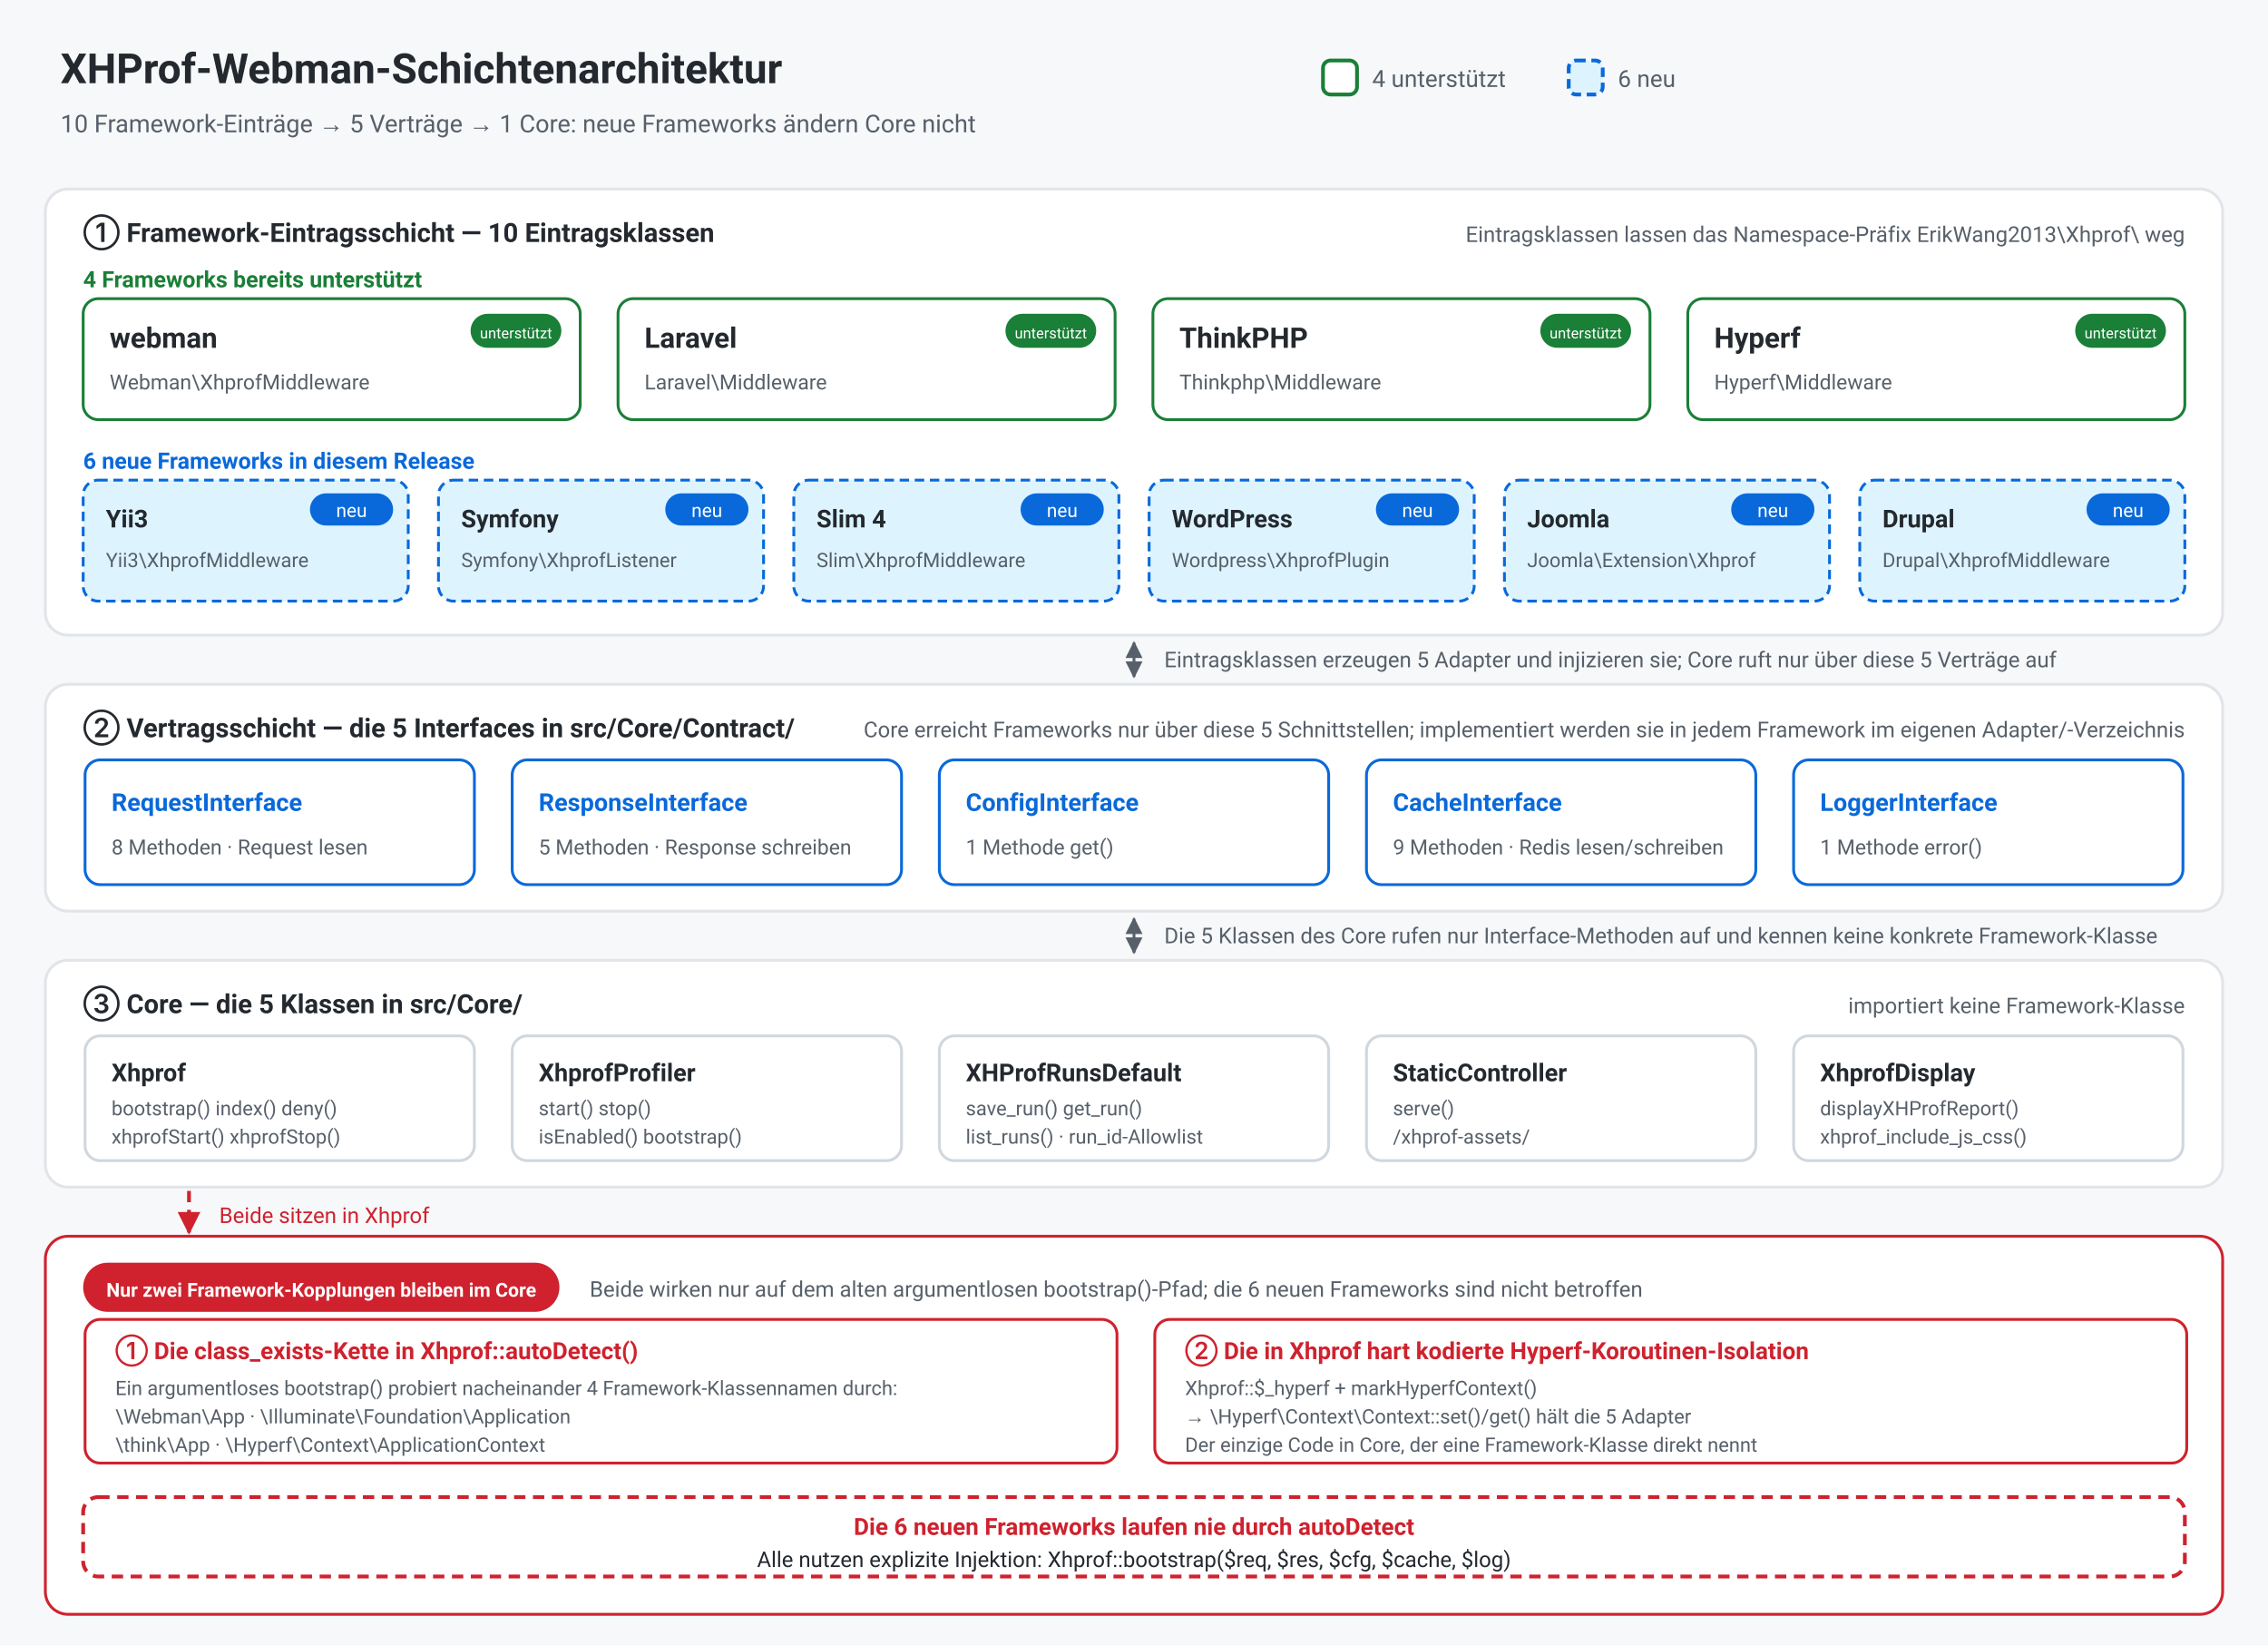
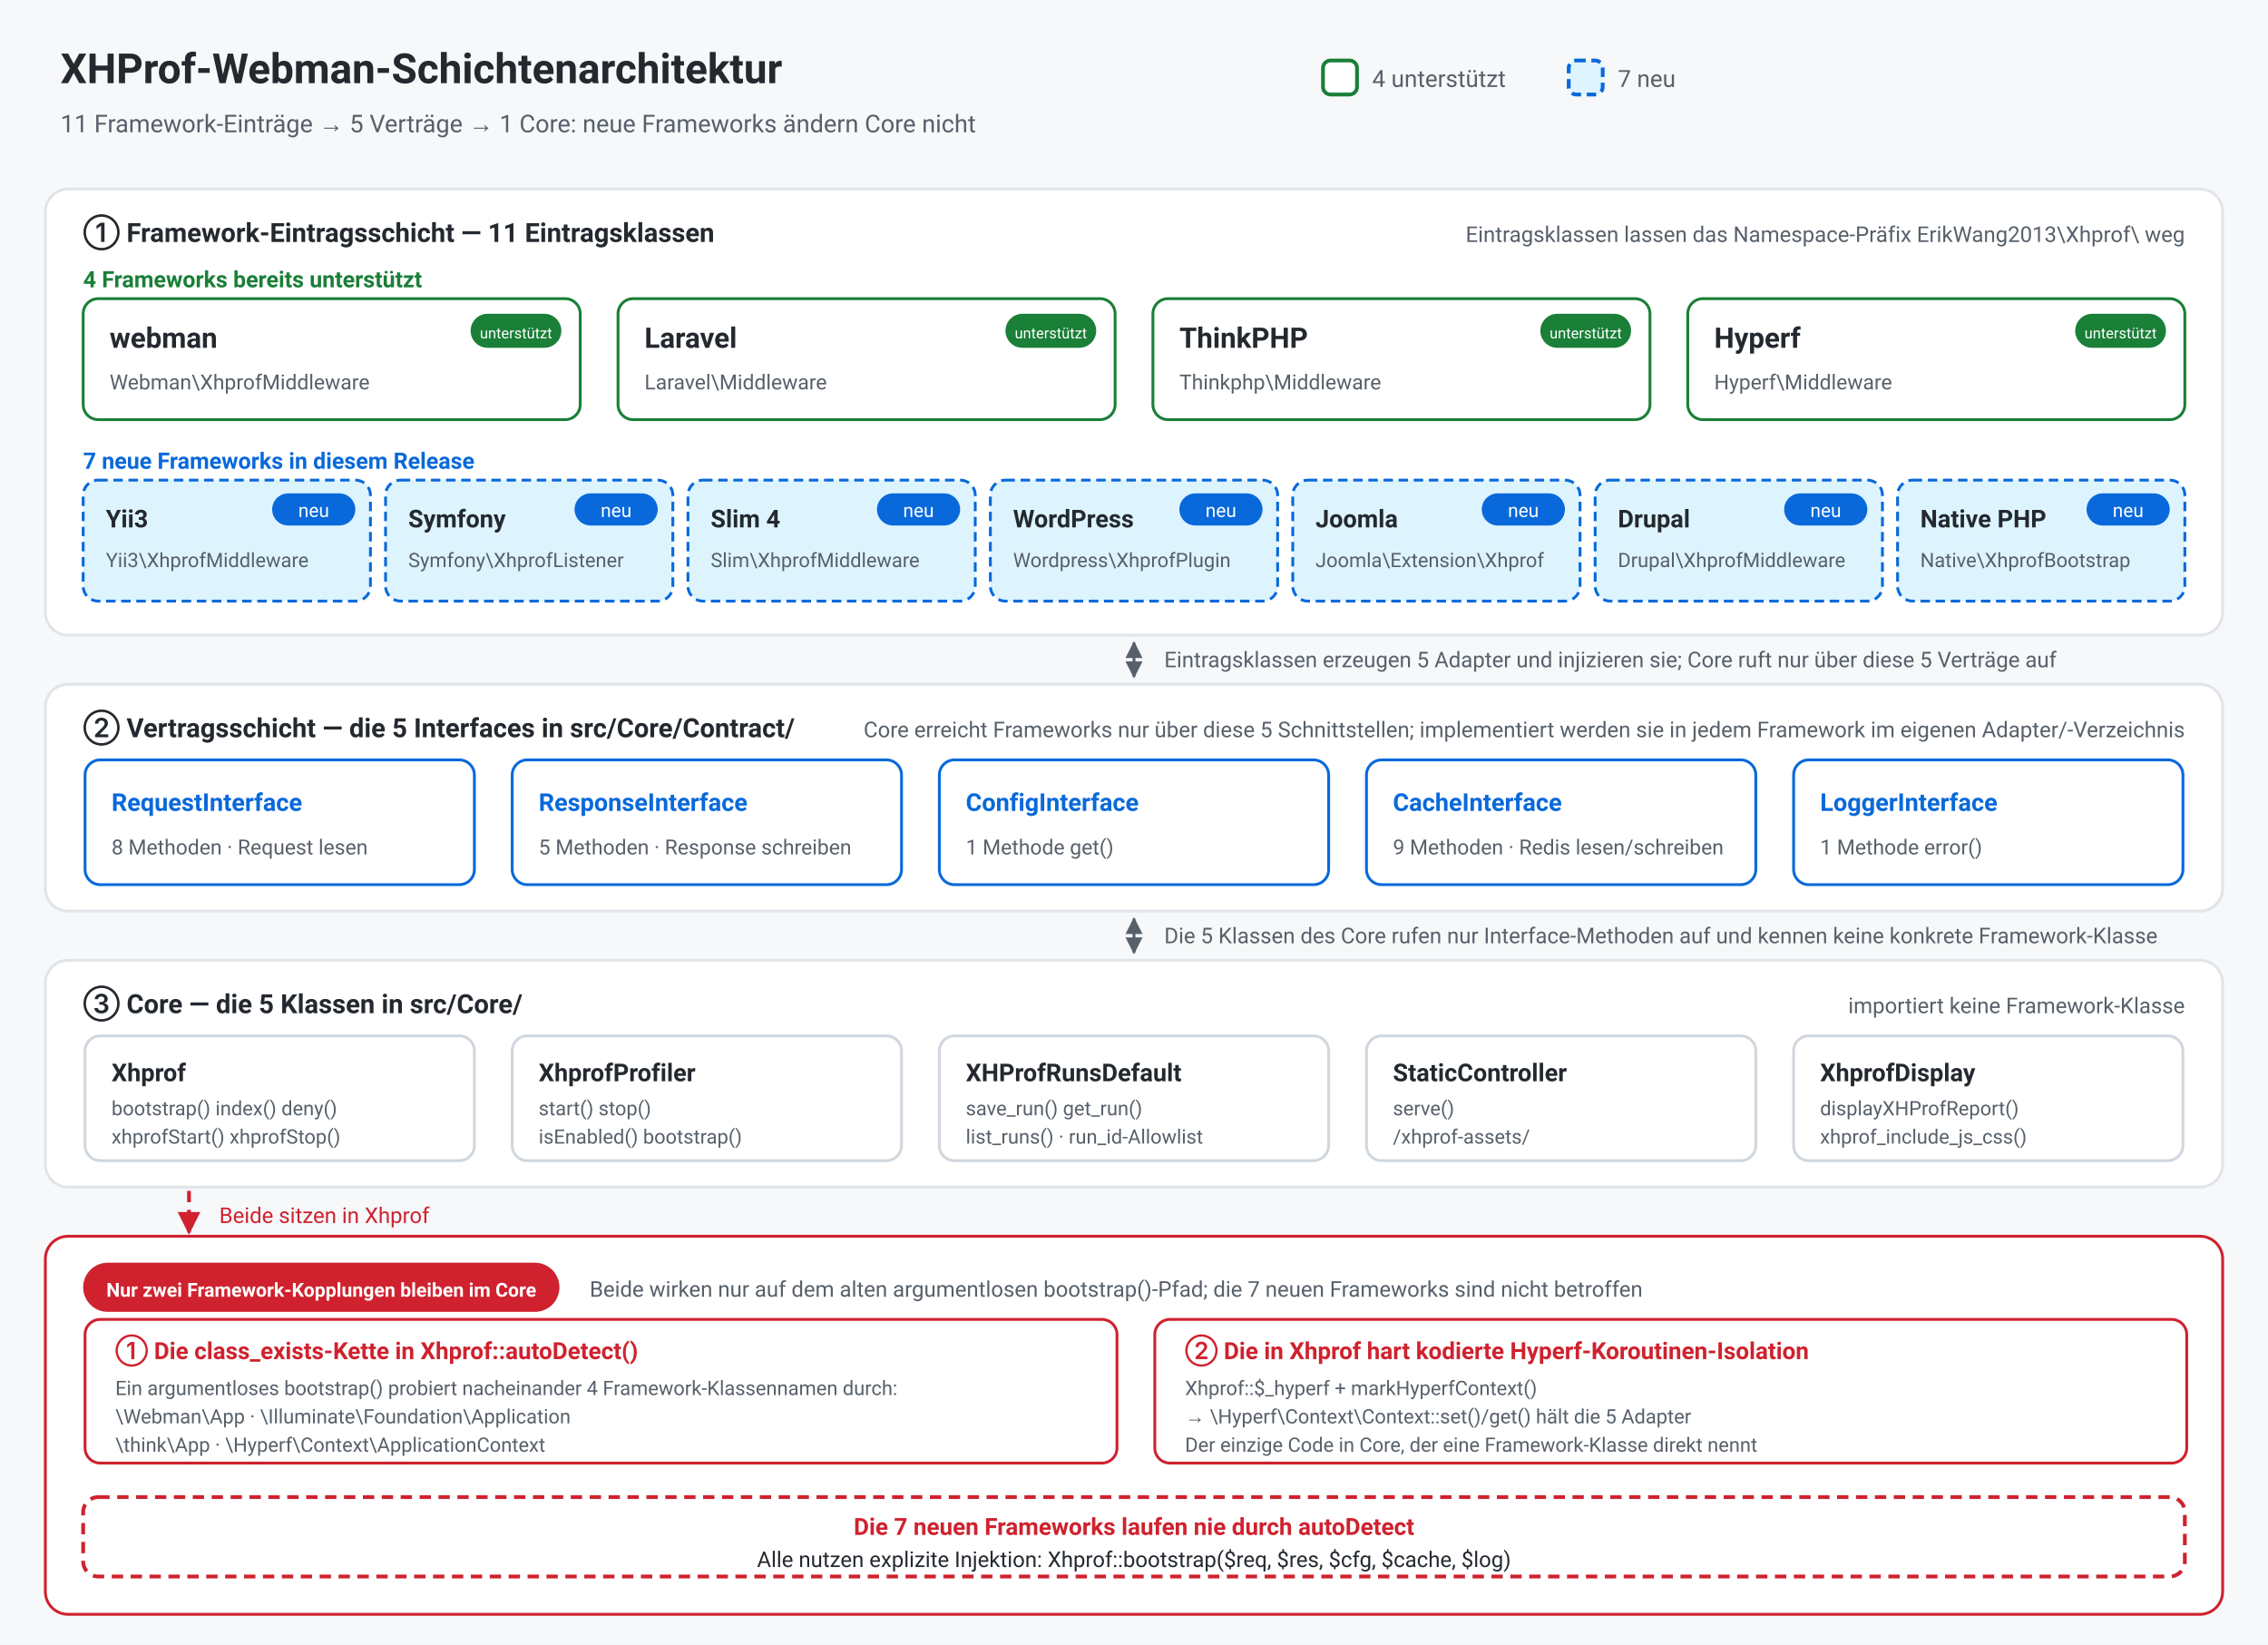
<svg xmlns="http://www.w3.org/2000/svg" viewBox="0 0 1200 870" width="1200" height="870" role="img" font-family="-apple-system, BlinkMacSystemFont, &quot;Segoe UI&quot;, Roboto, &quot;Helvetica Neue&quot;, Arial, &quot;Noto Sans SC&quot;, &quot;PingFang SC&quot;, &quot;Microsoft YaHei&quot;, sans-serif">
  <defs>
    <marker id="arrow" viewBox="0 0 10 10" refX="9" refY="5" markerWidth="6" markerHeight="6" orient="auto-start-reverse">
      <path d="M0,0 L10,5 L0,10 z" fill="#57606a" />
    </marker>
    <marker id="arrow-red" viewBox="0 0 10 10" refX="9" refY="5" markerWidth="6" markerHeight="6" orient="auto-start-reverse">
      <path d="M0,0 L10,5 L0,10 z" fill="#cf222e" />
    </marker>
  </defs>
  <rect x="0" y="0" width="1200" height="870" fill="#f6f8fa" />
  <text x="32" y="44" font-size="22" font-weight="700" fill="#24292f">XHProf-Webman-Schichtenarchitektur</text>
-   <text x="32" y="70" font-size="13" fill="#57606a">10 Framework-Einträge → 5 Verträge → 1 Core: neue Frameworks ändern Core nicht</text>
+   <text x="32" y="70" font-size="13" fill="#57606a">11 Framework-Einträge → 5 Verträge → 1 Core: neue Frameworks ändern Core nicht</text>
  <rect x="700" y="32" width="18" height="18" rx="4" fill="#ffffff" stroke="#1a7f37" stroke-width="2" />
  <text x="726" y="46" font-size="12.5" fill="#57606a">4 unterstützt</text>
  <rect x="830" y="32" width="18" height="18" rx="4" fill="#ddf4ff" stroke="#0969da" stroke-width="2" stroke-dasharray="5 3" />
-   <text x="856" y="46" font-size="12.5" fill="#57606a">6 neu</text>
+   <text x="856" y="46" font-size="12.5" fill="#57606a">7 neu</text>
  <rect x="24" y="100" width="1152" height="236" rx="12" fill="#ffffff" stroke="#e1e4e8" stroke-width="1.5" />
-   <text x="44" y="128" font-size="14" font-weight="600" fill="#24292f">① Framework-Eintragsschicht — 10 Eintragsklassen</text>
+   <text x="44" y="128" font-size="14" font-weight="600" fill="#24292f">① Framework-Eintragsschicht — 11 Eintragsklassen</text>
  <text x="1156" y="128" font-size="11.5" fill="#57606a" text-anchor="end">Eintragsklassen lassen das Namespace-Präfix ErikWang2013\Xhprof\ weg</text>
  <text x="44" y="152" font-size="12" font-weight="600" fill="#1a7f37">4 Frameworks bereits unterstützt</text>
  <rect x="44" y="158" width="263" height="64" rx="8" fill="#ffffff" stroke="#1a7f37" stroke-width="1.5" />
  <text x="58" y="184" font-size="15" font-weight="600" fill="#24292f">webman</text>
  <text x="58" y="206" font-size="11" fill="#57606a">Webman\XhprofMiddleware</text>
  <rect x="249" y="166" width="48" height="18" rx="9" fill="#1a7f37" />
  <text x="273" y="179" font-size="7.89" fill="#ffffff" text-anchor="middle">unterstützt</text>
  <rect x="327" y="158" width="263" height="64" rx="8" fill="#ffffff" stroke="#1a7f37" stroke-width="1.5" />
  <text x="341" y="184" font-size="15" font-weight="600" fill="#24292f">Laravel</text>
  <text x="341" y="206" font-size="11" fill="#57606a">Laravel\Middleware</text>
  <rect x="532" y="166" width="48" height="18" rx="9" fill="#1a7f37" />
  <text x="556" y="179" font-size="7.89" fill="#ffffff" text-anchor="middle">unterstützt</text>
  <rect x="610" y="158" width="263" height="64" rx="8" fill="#ffffff" stroke="#1a7f37" stroke-width="1.5" />
  <text x="624" y="184" font-size="15" font-weight="600" fill="#24292f">ThinkPHP</text>
  <text x="624" y="206" font-size="11" fill="#57606a">Thinkphp\Middleware</text>
  <rect x="815" y="166" width="48" height="18" rx="9" fill="#1a7f37" />
  <text x="839" y="179" font-size="7.89" fill="#ffffff" text-anchor="middle">unterstützt</text>
  <rect x="893" y="158" width="263" height="64" rx="8" fill="#ffffff" stroke="#1a7f37" stroke-width="1.5" />
  <text x="907" y="184" font-size="15" font-weight="600" fill="#24292f">Hyperf</text>
  <text x="907" y="206" font-size="11" fill="#57606a">Hyperf\Middleware</text>
  <rect x="1098" y="166" width="48" height="18" rx="9" fill="#1a7f37" />
  <text x="1122" y="179" font-size="7.89" fill="#ffffff" text-anchor="middle">unterstützt</text>
-   <text x="44" y="248" font-size="12" font-weight="600" fill="#0969da">6 neue Frameworks in diesem Release</text>
-   <rect x="44" y="254" width="172" height="64" rx="8" fill="#ddf4ff" stroke="#0969da" stroke-width="1.5" stroke-dasharray="5 3" />
+   <text x="44" y="248" font-size="12" font-weight="600" fill="#0969da">7 neue Frameworks in diesem Release</text>
+   <rect x="44" y="254" width="152" height="64" rx="8" fill="#ddf4ff" stroke="#0969da" stroke-width="1.5" stroke-dasharray="5 3" />
  <text x="56" y="279" font-size="13" font-weight="600" fill="#24292f">Yii3</text>
  <text x="56" y="300" font-size="10.5" fill="#57606a">Yii3\XhprofMiddleware</text>
-   <rect x="164" y="261" width="44" height="17" rx="8.5" fill="#0969da" />
-   <text x="186" y="273.5" font-size="10" fill="#ffffff" text-anchor="middle">neu</text>
-   <rect x="232" y="254" width="172" height="64" rx="8" fill="#ddf4ff" stroke="#0969da" stroke-width="1.5" stroke-dasharray="5 3" />
-   <text x="244" y="279" font-size="13" font-weight="600" fill="#24292f">Symfony</text>
-   <text x="244" y="300" font-size="10.5" fill="#57606a">Symfony\XhprofListener</text>
-   <rect x="352" y="261" width="44" height="17" rx="8.5" fill="#0969da" />
-   <text x="374" y="273.5" font-size="10" fill="#ffffff" text-anchor="middle">neu</text>
-   <rect x="420" y="254" width="172" height="64" rx="8" fill="#ddf4ff" stroke="#0969da" stroke-width="1.5" stroke-dasharray="5 3" />
-   <text x="432" y="279" font-size="13" font-weight="600" fill="#24292f">Slim 4</text>
-   <text x="432" y="300" font-size="10.5" fill="#57606a">Slim\XhprofMiddleware</text>
-   <rect x="540" y="261" width="44" height="17" rx="8.5" fill="#0969da" />
-   <text x="562" y="273.5" font-size="10" fill="#ffffff" text-anchor="middle">neu</text>
-   <rect x="608" y="254" width="172" height="64" rx="8" fill="#ddf4ff" stroke="#0969da" stroke-width="1.5" stroke-dasharray="5 3" />
-   <text x="620" y="279" font-size="13" font-weight="600" fill="#24292f">WordPress</text>
-   <text x="620" y="300" font-size="10.5" fill="#57606a">Wordpress\XhprofPlugin</text>
-   <rect x="728" y="261" width="44" height="17" rx="8.5" fill="#0969da" />
-   <text x="750" y="273.5" font-size="10" fill="#ffffff" text-anchor="middle">neu</text>
-   <rect x="796" y="254" width="172" height="64" rx="8" fill="#ddf4ff" stroke="#0969da" stroke-width="1.5" stroke-dasharray="5 3" />
-   <text x="808" y="279" font-size="13" font-weight="600" fill="#24292f">Joomla</text>
-   <text x="808" y="300" font-size="10.5" fill="#57606a">Joomla\Extension\Xhprof</text>
-   <rect x="916" y="261" width="44" height="17" rx="8.5" fill="#0969da" />
-   <text x="938" y="273.5" font-size="10" fill="#ffffff" text-anchor="middle">neu</text>
-   <rect x="984" y="254" width="172" height="64" rx="8" fill="#ddf4ff" stroke="#0969da" stroke-width="1.5" stroke-dasharray="5 3" />
-   <text x="996" y="279" font-size="13" font-weight="600" fill="#24292f">Drupal</text>
-   <text x="996" y="300" font-size="10.5" fill="#57606a">Drupal\XhprofMiddleware</text>
-   <rect x="1104" y="261" width="44" height="17" rx="8.5" fill="#0969da" />
-   <text x="1126" y="273.5" font-size="10" fill="#ffffff" text-anchor="middle">neu</text>
+   <rect x="144" y="261" width="44" height="17" rx="8.5" fill="#0969da" />
+   <text x="166" y="273.5" font-size="10" fill="#ffffff" text-anchor="middle">neu</text>
+   <rect x="204" y="254" width="152" height="64" rx="8" fill="#ddf4ff" stroke="#0969da" stroke-width="1.5" stroke-dasharray="5 3" />
+   <text x="216" y="279" font-size="13" font-weight="600" fill="#24292f">Symfony</text>
+   <text x="216" y="300" font-size="10.5" fill="#57606a">Symfony\XhprofListener</text>
+   <rect x="304" y="261" width="44" height="17" rx="8.5" fill="#0969da" />
+   <text x="326" y="273.5" font-size="10" fill="#ffffff" text-anchor="middle">neu</text>
+   <rect x="364" y="254" width="152" height="64" rx="8" fill="#ddf4ff" stroke="#0969da" stroke-width="1.5" stroke-dasharray="5 3" />
+   <text x="376" y="279" font-size="13" font-weight="600" fill="#24292f">Slim 4</text>
+   <text x="376" y="300" font-size="10.5" fill="#57606a">Slim\XhprofMiddleware</text>
+   <rect x="464" y="261" width="44" height="17" rx="8.5" fill="#0969da" />
+   <text x="486" y="273.5" font-size="10" fill="#ffffff" text-anchor="middle">neu</text>
+   <rect x="524" y="254" width="152" height="64" rx="8" fill="#ddf4ff" stroke="#0969da" stroke-width="1.5" stroke-dasharray="5 3" />
+   <text x="536" y="279" font-size="13" font-weight="600" fill="#24292f">WordPress</text>
+   <text x="536" y="300" font-size="10.5" fill="#57606a">Wordpress\XhprofPlugin</text>
+   <rect x="624" y="261" width="44" height="17" rx="8.5" fill="#0969da" />
+   <text x="646" y="273.5" font-size="10" fill="#ffffff" text-anchor="middle">neu</text>
+   <rect x="684" y="254" width="152" height="64" rx="8" fill="#ddf4ff" stroke="#0969da" stroke-width="1.5" stroke-dasharray="5 3" />
+   <text x="696" y="279" font-size="13" font-weight="600" fill="#24292f">Joomla</text>
+   <text x="696" y="300" font-size="10.5" fill="#57606a">Joomla\Extension\Xhprof</text>
+   <rect x="784" y="261" width="44" height="17" rx="8.5" fill="#0969da" />
+   <text x="806" y="273.5" font-size="10" fill="#ffffff" text-anchor="middle">neu</text>
+   <rect x="844" y="254" width="152" height="64" rx="8" fill="#ddf4ff" stroke="#0969da" stroke-width="1.5" stroke-dasharray="5 3" />
+   <text x="856" y="279" font-size="13" font-weight="600" fill="#24292f">Drupal</text>
+   <text x="856" y="300" font-size="10.5" fill="#57606a">Drupal\XhprofMiddleware</text>
+   <rect x="944" y="261" width="44" height="17" rx="8.5" fill="#0969da" />
+   <text x="966" y="273.5" font-size="10" fill="#ffffff" text-anchor="middle">neu</text>
  <line x1="600" y1="340" x2="600" y2="358" stroke="#57606a" stroke-width="1.5" marker-start="url(#arrow)" marker-end="url(#arrow)" />
  <text x="616" y="353" font-size="11.5" fill="#57606a">Eintragsklassen erzeugen 5 Adapter und injizieren sie; Core ruft nur über diese 5 Verträge auf</text>
  <rect x="24" y="362" width="1152" height="120" rx="12" fill="#ffffff" stroke="#e1e4e8" stroke-width="1.5" />
  <text x="44" y="390" font-size="14" font-weight="600" fill="#24292f">② Vertragsschicht — die 5 Interfaces in src/Core/Contract/</text>
  <text x="1156" y="390" font-size="11.5" fill="#57606a" text-anchor="end">Core erreicht Frameworks nur über diese 5 Schnittstellen; implementiert werden sie in jedem Framework im eigenen Adapter/-Verzeichnis</text>
  <rect x="45" y="402" width="206" height="66" rx="8" fill="#ffffff" stroke="#0969da" stroke-width="1.5" />
  <text x="59" y="429" font-size="13" font-weight="600" fill="#0969da">RequestInterface</text>
  <text x="59" y="452" font-size="11" fill="#57606a">8 Methoden · Request lesen</text>
  <rect x="271" y="402" width="206" height="66" rx="8" fill="#ffffff" stroke="#0969da" stroke-width="1.5" />
  <text x="285" y="429" font-size="13" font-weight="600" fill="#0969da">ResponseInterface</text>
  <text x="285" y="452" font-size="11" fill="#57606a">5 Methoden · Response schreiben</text>
  <rect x="497" y="402" width="206" height="66" rx="8" fill="#ffffff" stroke="#0969da" stroke-width="1.5" />
  <text x="511" y="429" font-size="13" font-weight="600" fill="#0969da">ConfigInterface</text>
  <text x="511" y="452" font-size="11" fill="#57606a">1 Methode get()</text>
  <rect x="723" y="402" width="206" height="66" rx="8" fill="#ffffff" stroke="#0969da" stroke-width="1.5" />
  <text x="737" y="429" font-size="13" font-weight="600" fill="#0969da">CacheInterface</text>
  <text x="737" y="452" font-size="11" fill="#57606a">9 Methoden · Redis lesen/schreiben</text>
  <rect x="949" y="402" width="206" height="66" rx="8" fill="#ffffff" stroke="#0969da" stroke-width="1.5" />
  <text x="963" y="429" font-size="13" font-weight="600" fill="#0969da">LoggerInterface</text>
  <text x="963" y="452" font-size="11" fill="#57606a">1 Methode error()</text>
  <line x1="600" y1="486" x2="600" y2="504" stroke="#57606a" stroke-width="1.5" marker-start="url(#arrow)" marker-end="url(#arrow)" />
  <text x="616" y="499" font-size="11.5" fill="#57606a">Die 5 Klassen des Core rufen nur Interface-Methoden auf und kennen keine konkrete Framework-Klasse</text>
  <rect x="24" y="508" width="1152" height="120" rx="12" fill="#ffffff" stroke="#e1e4e8" stroke-width="1.5" />
  <text x="44" y="536" font-size="14" font-weight="600" fill="#24292f">③ Core — die 5 Klassen in src/Core/</text>
  <text x="1156" y="536" font-size="11.5" fill="#57606a" text-anchor="end">importiert keine Framework-Klasse</text>
  <rect x="45" y="548" width="206" height="66" rx="8" fill="#ffffff" stroke="#d0d7de" stroke-width="1.5" />
  <text x="59" y="572" font-size="13" font-weight="600" fill="#24292f">Xhprof</text>
  <text x="59" y="590" font-size="10.5" fill="#57606a">bootstrap() index() deny()</text>
  <text x="59" y="605" font-size="10.5" fill="#57606a">xhprofStart() xhprofStop()</text>
  <rect x="271" y="548" width="206" height="66" rx="8" fill="#ffffff" stroke="#d0d7de" stroke-width="1.5" />
  <text x="285" y="572" font-size="13" font-weight="600" fill="#24292f">XhprofProfiler</text>
  <text x="285" y="590" font-size="10.5" fill="#57606a">start() stop()</text>
  <text x="285" y="605" font-size="10.5" fill="#57606a">isEnabled() bootstrap()</text>
  <rect x="497" y="548" width="206" height="66" rx="8" fill="#ffffff" stroke="#d0d7de" stroke-width="1.5" />
  <text x="511" y="572" font-size="13" font-weight="600" fill="#24292f">XHProfRunsDefault</text>
  <text x="511" y="590" font-size="10.5" fill="#57606a">save_run() get_run()</text>
  <text x="511" y="605" font-size="10.5" fill="#57606a">list_runs() · run_id-Allowlist</text>
  <rect x="723" y="548" width="206" height="66" rx="8" fill="#ffffff" stroke="#d0d7de" stroke-width="1.5" />
  <text x="737" y="572" font-size="13" font-weight="600" fill="#24292f">StaticController</text>
  <text x="737" y="590" font-size="10.5" fill="#57606a">serve()</text>
  <text x="737" y="605" font-size="10.5" fill="#57606a">/xhprof-assets/</text>
  <rect x="949" y="548" width="206" height="66" rx="8" fill="#ffffff" stroke="#d0d7de" stroke-width="1.5" />
  <text x="963" y="572" font-size="13" font-weight="600" fill="#24292f">XhprofDisplay</text>
  <text x="963" y="590" font-size="10.5" fill="#57606a">displayXHProfReport()</text>
  <text x="963" y="605" font-size="10.5" fill="#57606a">xhprof_include_js_css()</text>
  <line x1="100" y1="630" x2="100" y2="652" stroke="#cf222e" stroke-width="2" stroke-dasharray="6 4" marker-end="url(#arrow-red)" />
  <text x="116" y="647" font-size="11.5" fill="#cf222e">Beide sitzen in Xhprof</text>
  <rect x="24" y="654" width="1152" height="200" rx="12" fill="#ffffff" stroke="#cf222e" stroke-width="1.5" />
  <rect x="44" y="668" width="252" height="26" rx="13" fill="#cf222e" />
  <text x="170" y="686" font-size="10.22" font-weight="600" fill="#ffffff" text-anchor="middle">Nur zwei Framework-Kopplungen bleiben im Core</text>
-   <text x="312" y="686" font-size="11.5" fill="#57606a">Beide wirken nur auf dem alten argumentlosen bootstrap()-Pfad; die 6 neuen Frameworks sind nicht betroffen</text>
+   <text x="312" y="686" font-size="11.5" fill="#57606a">Beide wirken nur auf dem alten argumentlosen bootstrap()-Pfad; die 7 neuen Frameworks sind nicht betroffen</text>
  <rect x="45" y="698" width="546" height="76" rx="8" fill="#ffffff" stroke="#cf222e" stroke-width="1.5" />
  <text x="61" y="719" font-size="12.5" font-weight="600" fill="#cf222e">① Die class_exists-Kette in Xhprof::autoDetect()</text>
  <text x="61" y="738" font-size="10.5" fill="#57606a">Ein argumentloses bootstrap() probiert nacheinander 4 Framework-Klassennamen durch:</text>
  <text x="61" y="753" font-size="10.5" fill="#57606a">\Webman\App · \Illuminate\Foundation\Application</text>
  <text x="61" y="768" font-size="10.5" fill="#57606a">\think\App · \Hyperf\Context\ApplicationContext</text>
  <rect x="611" y="698" width="546" height="76" rx="8" fill="#ffffff" stroke="#cf222e" stroke-width="1.5" />
  <text x="627" y="719" font-size="12.5" font-weight="600" fill="#cf222e">② Die in Xhprof hart kodierte Hyperf-Koroutinen-Isolation</text>
  <text x="627" y="738" font-size="10.5" fill="#57606a">Xhprof::$_hyperf + markHyperfContext()</text>
  <text x="627" y="753" font-size="10.5" fill="#57606a">→ \Hyperf\Context\Context::set()/get() hält die 5 Adapter</text>
  <text x="627" y="768" font-size="10.5" fill="#57606a">Der einzige Code in Core, der eine Framework-Klasse direkt nennt</text>
  <rect x="44" y="792" width="1112" height="42" rx="8" fill="#ffffff" stroke="#cf222e" stroke-width="2" stroke-dasharray="6 4" />
-   <text x="600" y="812" font-size="12.5" font-weight="600" fill="#cf222e" text-anchor="middle">Die 6 neuen Frameworks laufen nie durch autoDetect</text>
+   <text x="600" y="812" font-size="12.5" font-weight="600" fill="#cf222e" text-anchor="middle">Die 7 neuen Frameworks laufen nie durch autoDetect</text>
  <text x="600" y="829" font-size="11.5" fill="#24292f" text-anchor="middle">Alle nutzen explizite Injektion: Xhprof::bootstrap($req, $res, $cfg, $cache, $log)</text>
+   <rect x="1004" y="254" width="152" height="64" rx="8" fill="#ddf4ff" stroke="#0969da" stroke-width="1.5" stroke-dasharray="5 3" />
+   <text x="1016" y="279" font-size="13" font-weight="600" fill="#24292f">Native PHP</text>
+   <text x="1016" y="300" font-size="10.5" fill="#57606a">Native\XhprofBootstrap</text>
+   <rect x="1104" y="261" width="44" height="17" rx="8.5" fill="#0969da" />
+   <text x="1126" y="273.5" font-size="10" fill="#ffffff" text-anchor="middle">neu</text>
</svg>
